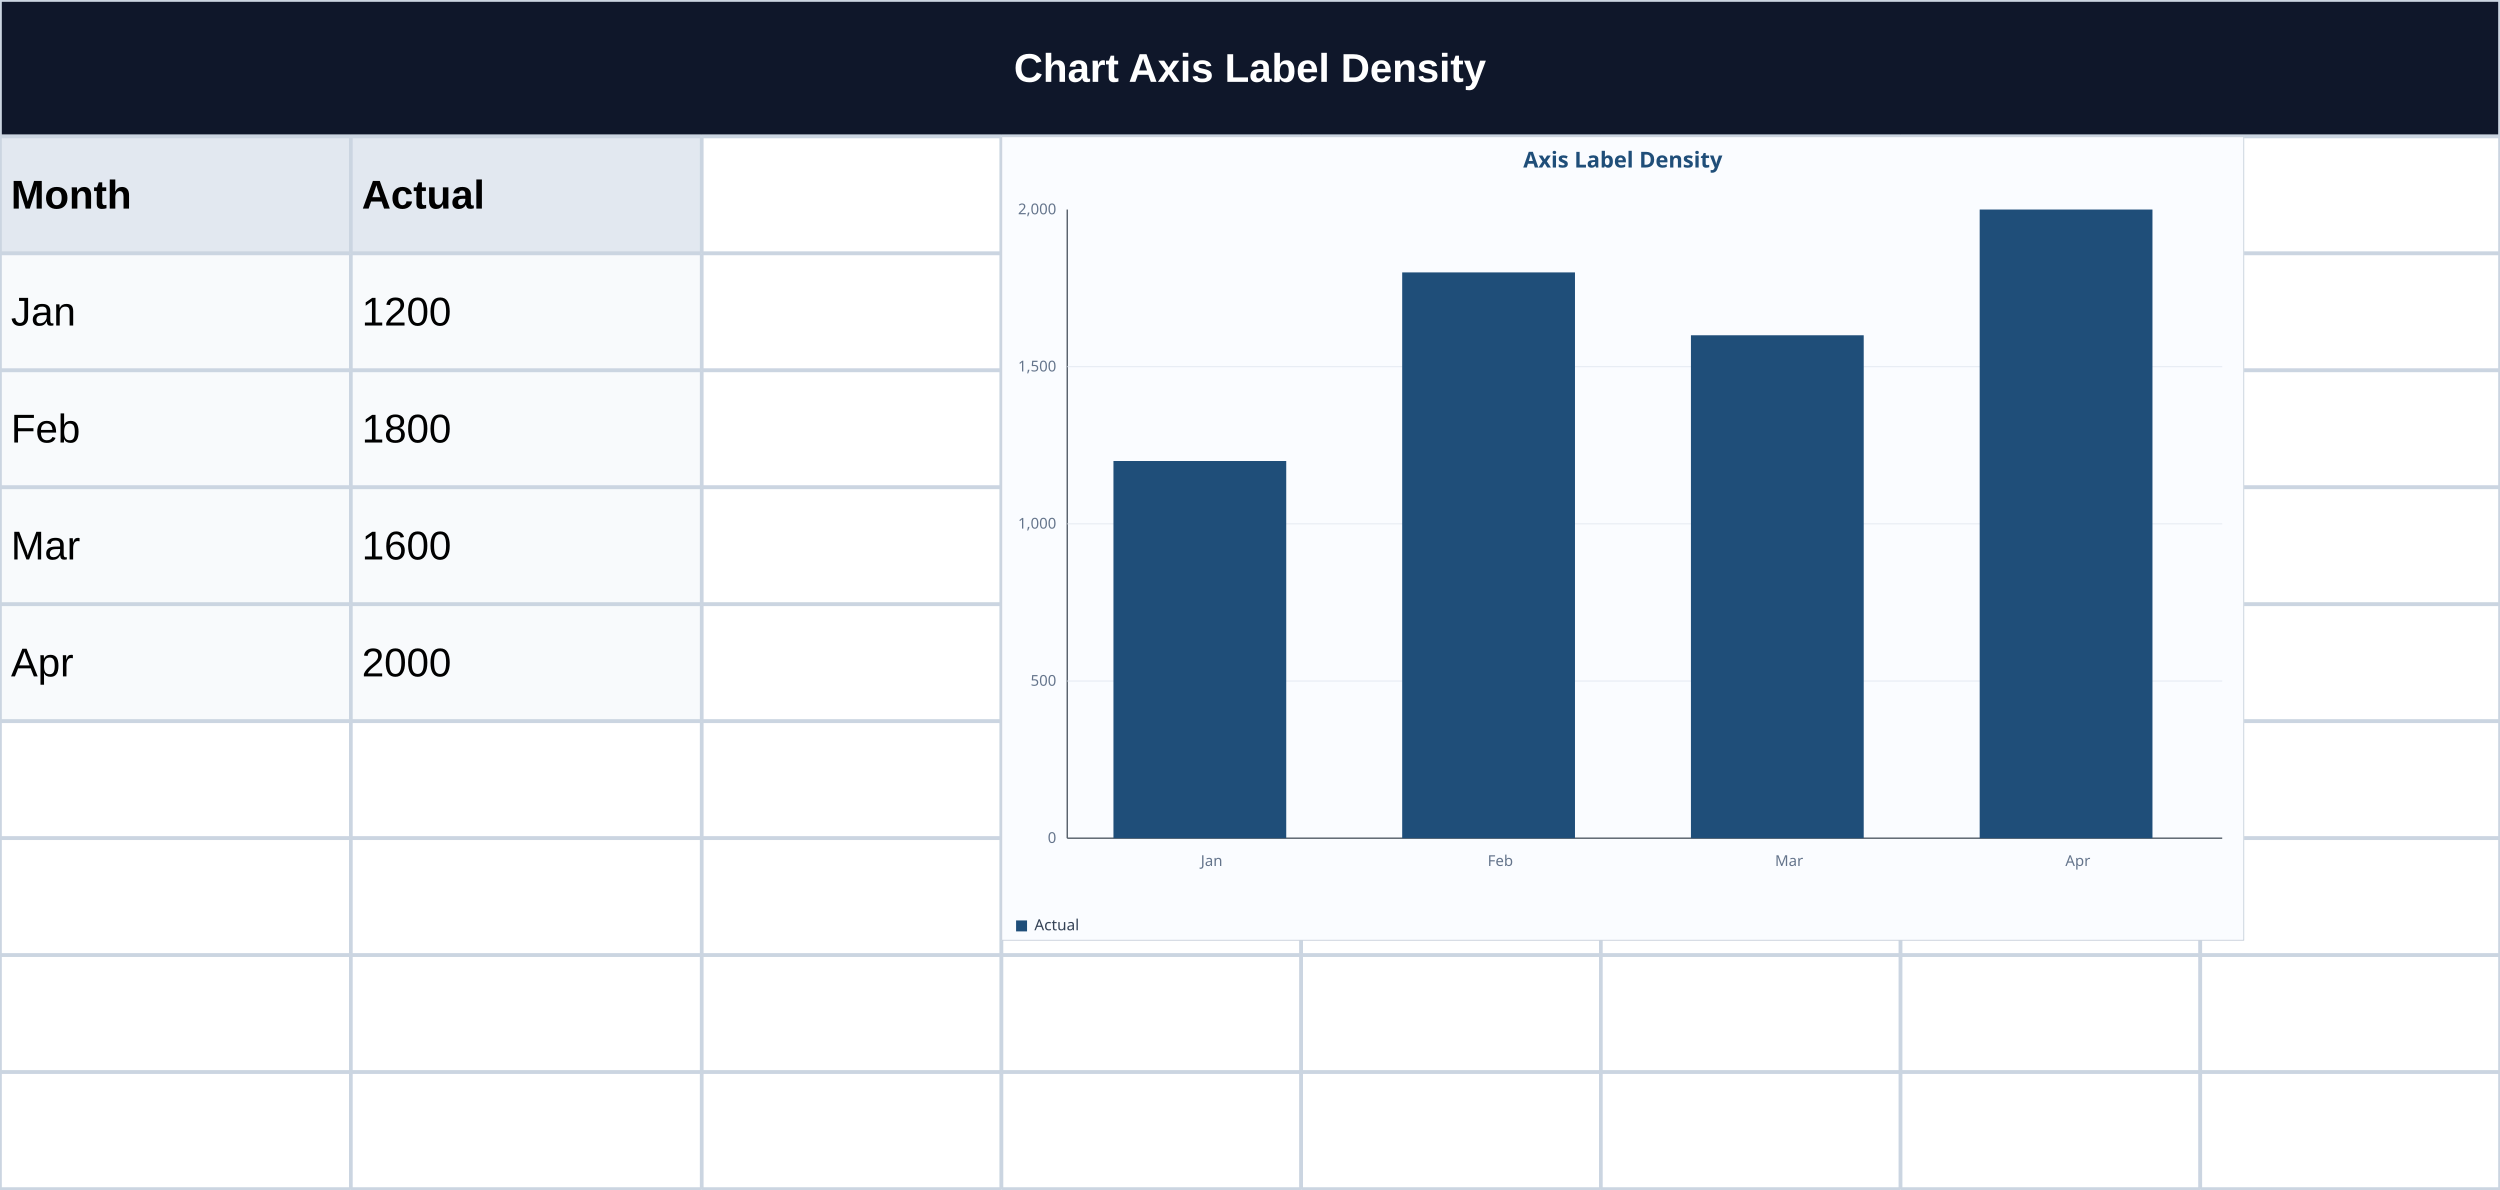
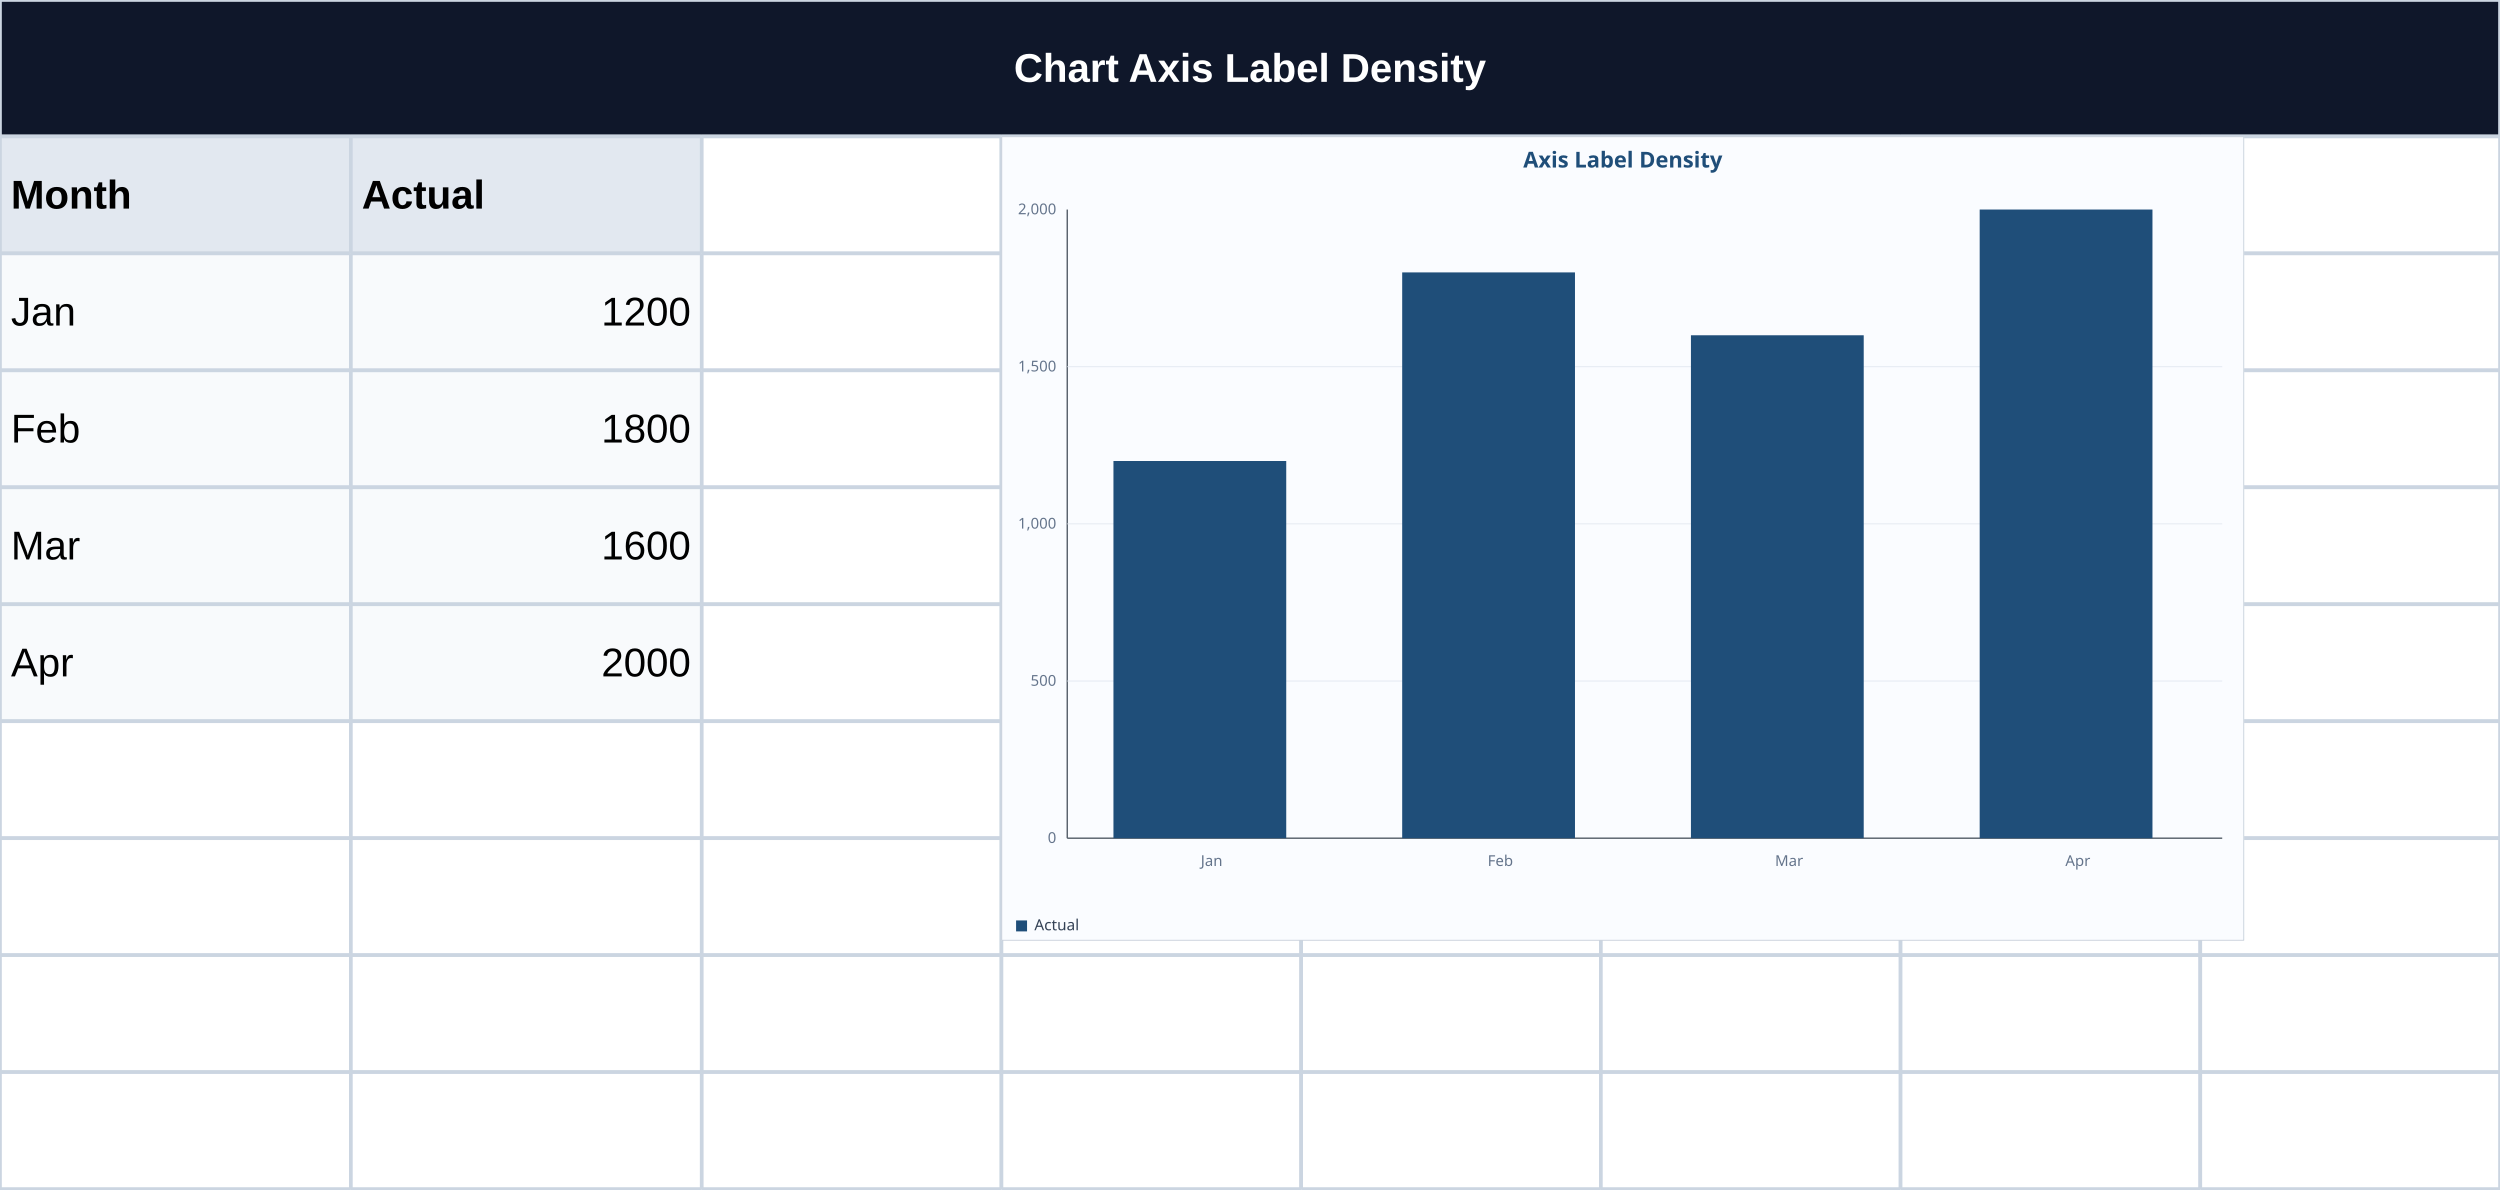
<svg xmlns="http://www.w3.org/2000/svg" width="1368" height="651" viewBox="0 0 1368 651">
  <rect x="0" y="0" width="1368" height="651" fill="#FFFFFF" />
  <rect x="0" y="0" width="1368" height="74.66" fill="#0F172A" />
  <line x1="0" y1="0" x2="1368" y2="0" stroke="#CBD5E1" stroke-width="2" />
  <line x1="1368" y1="0" x2="1368" y2="74.66" stroke="#CBD5E1" stroke-width="2" />
  <line x1="0" y1="74.66" x2="1368" y2="74.66" stroke="#CBD5E1" stroke-width="2" />
  <line x1="0" y1="0" x2="0" y2="74.66" stroke="#CBD5E1" stroke-width="2" />
-   <clipPath id="xl-text-1-1">
-     <rect x="0" y="0" width="1368" height="74.66" />
-   </clipPath>
-   <g clip-path="url(#xl-text-1-1)">
-     <text x="684" y="44.81" fill="#FFFFFF" font-family="Calibri, Arial, sans-serif" font-size="22" text-anchor="middle" font-weight="700">Chart Axis Label Density</text>
-   </g>
  <rect x="0" y="74.66" width="192" height="64" fill="#E2E8F0" />
  <line x1="0" y1="74.66" x2="192" y2="74.66" stroke="#CBD5E1" stroke-width="2" />
  <line x1="192" y1="74.66" x2="192" y2="138.66" stroke="#CBD5E1" stroke-width="2" />
  <line x1="0" y1="138.66" x2="192" y2="138.66" stroke="#CBD5E1" stroke-width="2" />
  <line x1="0" y1="74.66" x2="0" y2="138.66" stroke="#CBD5E1" stroke-width="2" />
-   <clipPath id="xl-text-2-1">
-     <rect x="0" y="74.66" width="192" height="64" />
-   </clipPath>
-   <g clip-path="url(#xl-text-2-1)">
-     <text x="6" y="114.14" fill="#000000" font-family="Calibri, Arial, sans-serif" font-size="22" text-anchor="start" font-weight="700">Month</text>
-   </g>
  <rect x="192" y="74.66" width="192" height="64" fill="#E2E8F0" />
  <line x1="192" y1="74.66" x2="384" y2="74.66" stroke="#CBD5E1" stroke-width="2" />
  <line x1="384" y1="74.66" x2="384" y2="138.66" stroke="#CBD5E1" stroke-width="2" />
  <line x1="192" y1="138.66" x2="384" y2="138.66" stroke="#CBD5E1" stroke-width="2" />
  <line x1="192" y1="74.66" x2="192" y2="138.66" stroke="#CBD5E1" stroke-width="2" />
-   <clipPath id="xl-text-2-2">
-     <rect x="192" y="74.66" width="192" height="64" />
-   </clipPath>
-   <g clip-path="url(#xl-text-2-2)">
-     <text x="198" y="114.14" fill="#000000" font-family="Calibri, Arial, sans-serif" font-size="22" text-anchor="start" font-weight="700">Actual</text>
-   </g>
  <rect x="384" y="74.66" width="164" height="64" fill="#FFFFFF" />
  <line x1="384" y1="74.66" x2="548" y2="74.66" stroke="#CBD5E1" stroke-width="2" />
  <line x1="548" y1="74.66" x2="548" y2="138.66" stroke="#CBD5E1" stroke-width="2" />
  <line x1="384" y1="138.66" x2="548" y2="138.66" stroke="#CBD5E1" stroke-width="2" />
  <line x1="384" y1="74.66" x2="384" y2="138.66" stroke="#CBD5E1" stroke-width="2" />
  <rect x="548" y="74.66" width="164" height="64" fill="#FFFFFF" />
  <line x1="548" y1="74.66" x2="712" y2="74.66" stroke="#CBD5E1" stroke-width="2" />
  <line x1="712" y1="74.66" x2="712" y2="138.66" stroke="#CBD5E1" stroke-width="2" />
  <line x1="548" y1="138.66" x2="712" y2="138.66" stroke="#CBD5E1" stroke-width="2" />
  <line x1="548" y1="74.66" x2="548" y2="138.66" stroke="#CBD5E1" stroke-width="2" />
  <rect x="712" y="74.66" width="164" height="64" fill="#FFFFFF" />
  <line x1="712" y1="74.66" x2="876" y2="74.66" stroke="#CBD5E1" stroke-width="2" />
  <line x1="876" y1="74.66" x2="876" y2="138.66" stroke="#CBD5E1" stroke-width="2" />
  <line x1="712" y1="138.66" x2="876" y2="138.66" stroke="#CBD5E1" stroke-width="2" />
  <line x1="712" y1="74.66" x2="712" y2="138.66" stroke="#CBD5E1" stroke-width="2" />
  <rect x="876" y="74.66" width="164" height="64" fill="#FFFFFF" />
  <line x1="876" y1="74.66" x2="1040" y2="74.66" stroke="#CBD5E1" stroke-width="2" />
  <line x1="1040" y1="74.66" x2="1040" y2="138.66" stroke="#CBD5E1" stroke-width="2" />
  <line x1="876" y1="138.66" x2="1040" y2="138.66" stroke="#CBD5E1" stroke-width="2" />
  <line x1="876" y1="74.66" x2="876" y2="138.66" stroke="#CBD5E1" stroke-width="2" />
  <rect x="1040" y="74.66" width="164" height="64" fill="#FFFFFF" />
  <line x1="1040" y1="74.66" x2="1204" y2="74.66" stroke="#CBD5E1" stroke-width="2" />
  <line x1="1204" y1="74.66" x2="1204" y2="138.66" stroke="#CBD5E1" stroke-width="2" />
  <line x1="1040" y1="138.66" x2="1204" y2="138.66" stroke="#CBD5E1" stroke-width="2" />
  <line x1="1040" y1="74.66" x2="1040" y2="138.66" stroke="#CBD5E1" stroke-width="2" />
  <rect x="1204" y="74.66" width="164" height="64" fill="#FFFFFF" />
  <line x1="1204" y1="74.66" x2="1368" y2="74.66" stroke="#CBD5E1" stroke-width="2" />
  <line x1="1368" y1="74.66" x2="1368" y2="138.66" stroke="#CBD5E1" stroke-width="2" />
  <line x1="1204" y1="138.66" x2="1368" y2="138.66" stroke="#CBD5E1" stroke-width="2" />
  <line x1="1204" y1="74.66" x2="1204" y2="138.66" stroke="#CBD5E1" stroke-width="2" />
  <rect x="0" y="138.66" width="192" height="64" fill="#F8FAFC" />
  <line x1="0" y1="138.66" x2="192" y2="138.66" stroke="#CBD5E1" stroke-width="2" />
  <line x1="192" y1="138.66" x2="192" y2="202.66" stroke="#CBD5E1" stroke-width="2" />
  <line x1="0" y1="202.66" x2="192" y2="202.66" stroke="#CBD5E1" stroke-width="2" />
  <line x1="0" y1="138.66" x2="0" y2="202.66" stroke="#CBD5E1" stroke-width="2" />
-   <clipPath id="xl-text-3-1">
-     <rect x="0" y="138.66" width="192" height="64" />
-   </clipPath>
-   <g clip-path="url(#xl-text-3-1)">
-     <text x="6" y="178.14" fill="#000000" font-family="Calibri, Arial, sans-serif" font-size="22" text-anchor="start">Jan</text>
-   </g>
  <rect x="192" y="138.66" width="192" height="64" fill="#F8FAFC" />
  <line x1="192" y1="138.66" x2="384" y2="138.66" stroke="#CBD5E1" stroke-width="2" />
  <line x1="384" y1="138.66" x2="384" y2="202.66" stroke="#CBD5E1" stroke-width="2" />
  <line x1="192" y1="202.66" x2="384" y2="202.66" stroke="#CBD5E1" stroke-width="2" />
  <line x1="192" y1="138.66" x2="192" y2="202.66" stroke="#CBD5E1" stroke-width="2" />
-   <clipPath id="xl-text-3-2">
-     <rect x="192" y="138.66" width="192" height="64" />
-   </clipPath>
-   <g clip-path="url(#xl-text-3-2)">
-     <text x="198" y="178.14" fill="#000000" font-family="Calibri, Arial, sans-serif" font-size="22" text-anchor="start">1200</text>
-   </g>
  <rect x="384" y="138.66" width="164" height="64" fill="#FFFFFF" />
  <line x1="384" y1="138.66" x2="548" y2="138.66" stroke="#CBD5E1" stroke-width="2" />
  <line x1="548" y1="138.66" x2="548" y2="202.66" stroke="#CBD5E1" stroke-width="2" />
  <line x1="384" y1="202.66" x2="548" y2="202.66" stroke="#CBD5E1" stroke-width="2" />
  <line x1="384" y1="138.66" x2="384" y2="202.66" stroke="#CBD5E1" stroke-width="2" />
  <rect x="548" y="138.66" width="164" height="64" fill="#FFFFFF" />
  <line x1="548" y1="138.66" x2="712" y2="138.66" stroke="#CBD5E1" stroke-width="2" />
  <line x1="712" y1="138.66" x2="712" y2="202.66" stroke="#CBD5E1" stroke-width="2" />
  <line x1="548" y1="202.66" x2="712" y2="202.66" stroke="#CBD5E1" stroke-width="2" />
  <line x1="548" y1="138.66" x2="548" y2="202.66" stroke="#CBD5E1" stroke-width="2" />
  <rect x="712" y="138.66" width="164" height="64" fill="#FFFFFF" />
  <line x1="712" y1="138.66" x2="876" y2="138.66" stroke="#CBD5E1" stroke-width="2" />
  <line x1="876" y1="138.66" x2="876" y2="202.66" stroke="#CBD5E1" stroke-width="2" />
  <line x1="712" y1="202.66" x2="876" y2="202.66" stroke="#CBD5E1" stroke-width="2" />
  <line x1="712" y1="138.66" x2="712" y2="202.66" stroke="#CBD5E1" stroke-width="2" />
  <rect x="876" y="138.66" width="164" height="64" fill="#FFFFFF" />
  <line x1="876" y1="138.66" x2="1040" y2="138.66" stroke="#CBD5E1" stroke-width="2" />
  <line x1="1040" y1="138.66" x2="1040" y2="202.66" stroke="#CBD5E1" stroke-width="2" />
  <line x1="876" y1="202.66" x2="1040" y2="202.66" stroke="#CBD5E1" stroke-width="2" />
  <line x1="876" y1="138.66" x2="876" y2="202.66" stroke="#CBD5E1" stroke-width="2" />
  <rect x="1040" y="138.66" width="164" height="64" fill="#FFFFFF" />
  <line x1="1040" y1="138.66" x2="1204" y2="138.66" stroke="#CBD5E1" stroke-width="2" />
  <line x1="1204" y1="138.66" x2="1204" y2="202.66" stroke="#CBD5E1" stroke-width="2" />
  <line x1="1040" y1="202.66" x2="1204" y2="202.66" stroke="#CBD5E1" stroke-width="2" />
  <line x1="1040" y1="138.66" x2="1040" y2="202.66" stroke="#CBD5E1" stroke-width="2" />
  <rect x="1204" y="138.66" width="164" height="64" fill="#FFFFFF" />
  <line x1="1204" y1="138.66" x2="1368" y2="138.66" stroke="#CBD5E1" stroke-width="2" />
  <line x1="1368" y1="138.66" x2="1368" y2="202.66" stroke="#CBD5E1" stroke-width="2" />
  <line x1="1204" y1="202.66" x2="1368" y2="202.66" stroke="#CBD5E1" stroke-width="2" />
  <line x1="1204" y1="138.66" x2="1204" y2="202.66" stroke="#CBD5E1" stroke-width="2" />
  <rect x="0" y="202.66" width="192" height="64" fill="#F8FAFC" />
  <line x1="0" y1="202.66" x2="192" y2="202.66" stroke="#CBD5E1" stroke-width="2" />
  <line x1="192" y1="202.66" x2="192" y2="266.66" stroke="#CBD5E1" stroke-width="2" />
  <line x1="0" y1="266.66" x2="192" y2="266.66" stroke="#CBD5E1" stroke-width="2" />
  <line x1="0" y1="202.66" x2="0" y2="266.66" stroke="#CBD5E1" stroke-width="2" />
-   <clipPath id="xl-text-4-1">
-     <rect x="0" y="202.66" width="192" height="64" />
-   </clipPath>
-   <g clip-path="url(#xl-text-4-1)">
-     <text x="6" y="242.14" fill="#000000" font-family="Calibri, Arial, sans-serif" font-size="22" text-anchor="start">Feb</text>
-   </g>
  <rect x="192" y="202.66" width="192" height="64" fill="#F8FAFC" />
  <line x1="192" y1="202.66" x2="384" y2="202.66" stroke="#CBD5E1" stroke-width="2" />
  <line x1="384" y1="202.66" x2="384" y2="266.66" stroke="#CBD5E1" stroke-width="2" />
  <line x1="192" y1="266.66" x2="384" y2="266.66" stroke="#CBD5E1" stroke-width="2" />
  <line x1="192" y1="202.66" x2="192" y2="266.66" stroke="#CBD5E1" stroke-width="2" />
-   <clipPath id="xl-text-4-2">
-     <rect x="192" y="202.66" width="192" height="64" />
-   </clipPath>
-   <g clip-path="url(#xl-text-4-2)">
-     <text x="198" y="242.14" fill="#000000" font-family="Calibri, Arial, sans-serif" font-size="22" text-anchor="start">1800</text>
-   </g>
  <rect x="384" y="202.66" width="164" height="64" fill="#FFFFFF" />
  <line x1="384" y1="202.66" x2="548" y2="202.66" stroke="#CBD5E1" stroke-width="2" />
  <line x1="548" y1="202.66" x2="548" y2="266.66" stroke="#CBD5E1" stroke-width="2" />
  <line x1="384" y1="266.66" x2="548" y2="266.66" stroke="#CBD5E1" stroke-width="2" />
  <line x1="384" y1="202.66" x2="384" y2="266.66" stroke="#CBD5E1" stroke-width="2" />
  <rect x="548" y="202.66" width="164" height="64" fill="#FFFFFF" />
  <line x1="548" y1="202.66" x2="712" y2="202.66" stroke="#CBD5E1" stroke-width="2" />
  <line x1="712" y1="202.66" x2="712" y2="266.66" stroke="#CBD5E1" stroke-width="2" />
  <line x1="548" y1="266.66" x2="712" y2="266.66" stroke="#CBD5E1" stroke-width="2" />
  <line x1="548" y1="202.66" x2="548" y2="266.66" stroke="#CBD5E1" stroke-width="2" />
  <rect x="712" y="202.66" width="164" height="64" fill="#FFFFFF" />
  <line x1="712" y1="202.66" x2="876" y2="202.66" stroke="#CBD5E1" stroke-width="2" />
  <line x1="876" y1="202.66" x2="876" y2="266.66" stroke="#CBD5E1" stroke-width="2" />
  <line x1="712" y1="266.66" x2="876" y2="266.66" stroke="#CBD5E1" stroke-width="2" />
  <line x1="712" y1="202.66" x2="712" y2="266.66" stroke="#CBD5E1" stroke-width="2" />
  <rect x="876" y="202.66" width="164" height="64" fill="#FFFFFF" />
  <line x1="876" y1="202.66" x2="1040" y2="202.66" stroke="#CBD5E1" stroke-width="2" />
  <line x1="1040" y1="202.66" x2="1040" y2="266.66" stroke="#CBD5E1" stroke-width="2" />
  <line x1="876" y1="266.66" x2="1040" y2="266.66" stroke="#CBD5E1" stroke-width="2" />
  <line x1="876" y1="202.66" x2="876" y2="266.66" stroke="#CBD5E1" stroke-width="2" />
  <rect x="1040" y="202.66" width="164" height="64" fill="#FFFFFF" />
  <line x1="1040" y1="202.66" x2="1204" y2="202.66" stroke="#CBD5E1" stroke-width="2" />
  <line x1="1204" y1="202.66" x2="1204" y2="266.66" stroke="#CBD5E1" stroke-width="2" />
  <line x1="1040" y1="266.66" x2="1204" y2="266.66" stroke="#CBD5E1" stroke-width="2" />
  <line x1="1040" y1="202.66" x2="1040" y2="266.66" stroke="#CBD5E1" stroke-width="2" />
  <rect x="1204" y="202.66" width="164" height="64" fill="#FFFFFF" />
  <line x1="1204" y1="202.66" x2="1368" y2="202.66" stroke="#CBD5E1" stroke-width="2" />
  <line x1="1368" y1="202.66" x2="1368" y2="266.66" stroke="#CBD5E1" stroke-width="2" />
  <line x1="1204" y1="266.66" x2="1368" y2="266.66" stroke="#CBD5E1" stroke-width="2" />
  <line x1="1204" y1="202.66" x2="1204" y2="266.66" stroke="#CBD5E1" stroke-width="2" />
  <rect x="0" y="266.66" width="192" height="64" fill="#F8FAFC" />
  <line x1="0" y1="266.66" x2="192" y2="266.66" stroke="#CBD5E1" stroke-width="2" />
  <line x1="192" y1="266.66" x2="192" y2="330.66" stroke="#CBD5E1" stroke-width="2" />
  <line x1="0" y1="330.66" x2="192" y2="330.66" stroke="#CBD5E1" stroke-width="2" />
  <line x1="0" y1="266.66" x2="0" y2="330.66" stroke="#CBD5E1" stroke-width="2" />
-   <clipPath id="xl-text-5-1">
-     <rect x="0" y="266.66" width="192" height="64" />
-   </clipPath>
-   <g clip-path="url(#xl-text-5-1)">
-     <text x="6" y="306.14" fill="#000000" font-family="Calibri, Arial, sans-serif" font-size="22" text-anchor="start">Mar</text>
-   </g>
  <rect x="192" y="266.66" width="192" height="64" fill="#F8FAFC" />
  <line x1="192" y1="266.66" x2="384" y2="266.66" stroke="#CBD5E1" stroke-width="2" />
  <line x1="384" y1="266.66" x2="384" y2="330.66" stroke="#CBD5E1" stroke-width="2" />
  <line x1="192" y1="330.66" x2="384" y2="330.66" stroke="#CBD5E1" stroke-width="2" />
  <line x1="192" y1="266.66" x2="192" y2="330.66" stroke="#CBD5E1" stroke-width="2" />
-   <clipPath id="xl-text-5-2">
-     <rect x="192" y="266.66" width="192" height="64" />
-   </clipPath>
-   <g clip-path="url(#xl-text-5-2)">
-     <text x="198" y="306.14" fill="#000000" font-family="Calibri, Arial, sans-serif" font-size="22" text-anchor="start">1600</text>
-   </g>
  <rect x="384" y="266.66" width="164" height="64" fill="#FFFFFF" />
  <line x1="384" y1="266.66" x2="548" y2="266.66" stroke="#CBD5E1" stroke-width="2" />
  <line x1="548" y1="266.66" x2="548" y2="330.66" stroke="#CBD5E1" stroke-width="2" />
  <line x1="384" y1="330.66" x2="548" y2="330.66" stroke="#CBD5E1" stroke-width="2" />
  <line x1="384" y1="266.66" x2="384" y2="330.66" stroke="#CBD5E1" stroke-width="2" />
  <rect x="548" y="266.66" width="164" height="64" fill="#FFFFFF" />
  <line x1="548" y1="266.66" x2="712" y2="266.66" stroke="#CBD5E1" stroke-width="2" />
  <line x1="712" y1="266.66" x2="712" y2="330.66" stroke="#CBD5E1" stroke-width="2" />
  <line x1="548" y1="330.66" x2="712" y2="330.66" stroke="#CBD5E1" stroke-width="2" />
  <line x1="548" y1="266.66" x2="548" y2="330.66" stroke="#CBD5E1" stroke-width="2" />
  <rect x="712" y="266.66" width="164" height="64" fill="#FFFFFF" />
  <line x1="712" y1="266.66" x2="876" y2="266.66" stroke="#CBD5E1" stroke-width="2" />
  <line x1="876" y1="266.66" x2="876" y2="330.66" stroke="#CBD5E1" stroke-width="2" />
  <line x1="712" y1="330.66" x2="876" y2="330.66" stroke="#CBD5E1" stroke-width="2" />
  <line x1="712" y1="266.66" x2="712" y2="330.66" stroke="#CBD5E1" stroke-width="2" />
  <rect x="876" y="266.66" width="164" height="64" fill="#FFFFFF" />
  <line x1="876" y1="266.66" x2="1040" y2="266.66" stroke="#CBD5E1" stroke-width="2" />
  <line x1="1040" y1="266.66" x2="1040" y2="330.66" stroke="#CBD5E1" stroke-width="2" />
  <line x1="876" y1="330.66" x2="1040" y2="330.66" stroke="#CBD5E1" stroke-width="2" />
  <line x1="876" y1="266.66" x2="876" y2="330.66" stroke="#CBD5E1" stroke-width="2" />
  <rect x="1040" y="266.66" width="164" height="64" fill="#FFFFFF" />
  <line x1="1040" y1="266.66" x2="1204" y2="266.66" stroke="#CBD5E1" stroke-width="2" />
  <line x1="1204" y1="266.66" x2="1204" y2="330.66" stroke="#CBD5E1" stroke-width="2" />
  <line x1="1040" y1="330.66" x2="1204" y2="330.66" stroke="#CBD5E1" stroke-width="2" />
  <line x1="1040" y1="266.66" x2="1040" y2="330.66" stroke="#CBD5E1" stroke-width="2" />
  <rect x="1204" y="266.66" width="164" height="64" fill="#FFFFFF" />
  <line x1="1204" y1="266.66" x2="1368" y2="266.66" stroke="#CBD5E1" stroke-width="2" />
  <line x1="1368" y1="266.66" x2="1368" y2="330.66" stroke="#CBD5E1" stroke-width="2" />
  <line x1="1204" y1="330.66" x2="1368" y2="330.66" stroke="#CBD5E1" stroke-width="2" />
  <line x1="1204" y1="266.66" x2="1204" y2="330.66" stroke="#CBD5E1" stroke-width="2" />
  <rect x="0" y="330.66" width="192" height="64" fill="#F8FAFC" />
  <line x1="0" y1="330.66" x2="192" y2="330.66" stroke="#CBD5E1" stroke-width="2" />
  <line x1="192" y1="330.66" x2="192" y2="394.66" stroke="#CBD5E1" stroke-width="2" />
  <line x1="0" y1="394.66" x2="192" y2="394.66" stroke="#CBD5E1" stroke-width="2" />
  <line x1="0" y1="330.66" x2="0" y2="394.66" stroke="#CBD5E1" stroke-width="2" />
-   <clipPath id="xl-text-6-1">
-     <rect x="0" y="330.66" width="192" height="64" />
-   </clipPath>
-   <g clip-path="url(#xl-text-6-1)">
-     <text x="6" y="370.14" fill="#000000" font-family="Calibri, Arial, sans-serif" font-size="22" text-anchor="start">Apr</text>
-   </g>
  <rect x="192" y="330.66" width="192" height="64" fill="#F8FAFC" />
  <line x1="192" y1="330.66" x2="384" y2="330.66" stroke="#CBD5E1" stroke-width="2" />
  <line x1="384" y1="330.66" x2="384" y2="394.66" stroke="#CBD5E1" stroke-width="2" />
  <line x1="192" y1="394.66" x2="384" y2="394.66" stroke="#CBD5E1" stroke-width="2" />
  <line x1="192" y1="330.66" x2="192" y2="394.66" stroke="#CBD5E1" stroke-width="2" />
-   <clipPath id="xl-text-6-2">
-     <rect x="192" y="330.66" width="192" height="64" />
-   </clipPath>
-   <g clip-path="url(#xl-text-6-2)">
-     <text x="198" y="370.14" fill="#000000" font-family="Calibri, Arial, sans-serif" font-size="22" text-anchor="start">2000</text>
-   </g>
  <rect x="384" y="330.66" width="164" height="64" fill="#FFFFFF" />
  <line x1="384" y1="330.66" x2="548" y2="330.66" stroke="#CBD5E1" stroke-width="2" />
  <line x1="548" y1="330.66" x2="548" y2="394.66" stroke="#CBD5E1" stroke-width="2" />
  <line x1="384" y1="394.66" x2="548" y2="394.66" stroke="#CBD5E1" stroke-width="2" />
  <line x1="384" y1="330.66" x2="384" y2="394.66" stroke="#CBD5E1" stroke-width="2" />
  <rect x="548" y="330.66" width="164" height="64" fill="#FFFFFF" />
  <line x1="548" y1="330.66" x2="712" y2="330.66" stroke="#CBD5E1" stroke-width="2" />
  <line x1="712" y1="330.66" x2="712" y2="394.66" stroke="#CBD5E1" stroke-width="2" />
  <line x1="548" y1="394.66" x2="712" y2="394.66" stroke="#CBD5E1" stroke-width="2" />
  <line x1="548" y1="330.66" x2="548" y2="394.66" stroke="#CBD5E1" stroke-width="2" />
  <rect x="712" y="330.66" width="164" height="64" fill="#FFFFFF" />
  <line x1="712" y1="330.66" x2="876" y2="330.66" stroke="#CBD5E1" stroke-width="2" />
  <line x1="876" y1="330.66" x2="876" y2="394.66" stroke="#CBD5E1" stroke-width="2" />
  <line x1="712" y1="394.66" x2="876" y2="394.66" stroke="#CBD5E1" stroke-width="2" />
  <line x1="712" y1="330.66" x2="712" y2="394.66" stroke="#CBD5E1" stroke-width="2" />
  <rect x="876" y="330.66" width="164" height="64" fill="#FFFFFF" />
  <line x1="876" y1="330.66" x2="1040" y2="330.66" stroke="#CBD5E1" stroke-width="2" />
  <line x1="1040" y1="330.66" x2="1040" y2="394.66" stroke="#CBD5E1" stroke-width="2" />
  <line x1="876" y1="394.66" x2="1040" y2="394.66" stroke="#CBD5E1" stroke-width="2" />
  <line x1="876" y1="330.66" x2="876" y2="394.66" stroke="#CBD5E1" stroke-width="2" />
  <rect x="1040" y="330.66" width="164" height="64" fill="#FFFFFF" />
  <line x1="1040" y1="330.66" x2="1204" y2="330.66" stroke="#CBD5E1" stroke-width="2" />
  <line x1="1204" y1="330.66" x2="1204" y2="394.66" stroke="#CBD5E1" stroke-width="2" />
  <line x1="1040" y1="394.66" x2="1204" y2="394.66" stroke="#CBD5E1" stroke-width="2" />
  <line x1="1040" y1="330.66" x2="1040" y2="394.66" stroke="#CBD5E1" stroke-width="2" />
  <rect x="1204" y="330.66" width="164" height="64" fill="#FFFFFF" />
  <line x1="1204" y1="330.66" x2="1368" y2="330.66" stroke="#CBD5E1" stroke-width="2" />
  <line x1="1368" y1="330.66" x2="1368" y2="394.66" stroke="#CBD5E1" stroke-width="2" />
  <line x1="1204" y1="394.66" x2="1368" y2="394.66" stroke="#CBD5E1" stroke-width="2" />
  <line x1="1204" y1="330.66" x2="1204" y2="394.66" stroke="#CBD5E1" stroke-width="2" />
  <rect x="0" y="394.66" width="192" height="64" fill="#FFFFFF" />
  <line x1="0" y1="394.66" x2="192" y2="394.66" stroke="#CBD5E1" stroke-width="2" />
  <line x1="192" y1="394.66" x2="192" y2="458.66" stroke="#CBD5E1" stroke-width="2" />
  <line x1="0" y1="458.66" x2="192" y2="458.66" stroke="#CBD5E1" stroke-width="2" />
  <line x1="0" y1="394.66" x2="0" y2="458.66" stroke="#CBD5E1" stroke-width="2" />
  <rect x="192" y="394.66" width="192" height="64" fill="#FFFFFF" />
  <line x1="192" y1="394.66" x2="384" y2="394.66" stroke="#CBD5E1" stroke-width="2" />
  <line x1="384" y1="394.66" x2="384" y2="458.66" stroke="#CBD5E1" stroke-width="2" />
  <line x1="192" y1="458.66" x2="384" y2="458.66" stroke="#CBD5E1" stroke-width="2" />
  <line x1="192" y1="394.66" x2="192" y2="458.66" stroke="#CBD5E1" stroke-width="2" />
  <rect x="384" y="394.66" width="164" height="64" fill="#FFFFFF" />
  <line x1="384" y1="394.66" x2="548" y2="394.66" stroke="#CBD5E1" stroke-width="2" />
  <line x1="548" y1="394.66" x2="548" y2="458.66" stroke="#CBD5E1" stroke-width="2" />
  <line x1="384" y1="458.66" x2="548" y2="458.66" stroke="#CBD5E1" stroke-width="2" />
  <line x1="384" y1="394.66" x2="384" y2="458.66" stroke="#CBD5E1" stroke-width="2" />
  <rect x="548" y="394.66" width="164" height="64" fill="#FFFFFF" />
  <line x1="548" y1="394.66" x2="712" y2="394.66" stroke="#CBD5E1" stroke-width="2" />
  <line x1="712" y1="394.66" x2="712" y2="458.66" stroke="#CBD5E1" stroke-width="2" />
  <line x1="548" y1="458.66" x2="712" y2="458.66" stroke="#CBD5E1" stroke-width="2" />
  <line x1="548" y1="394.66" x2="548" y2="458.66" stroke="#CBD5E1" stroke-width="2" />
  <rect x="712" y="394.66" width="164" height="64" fill="#FFFFFF" />
  <line x1="712" y1="394.66" x2="876" y2="394.66" stroke="#CBD5E1" stroke-width="2" />
  <line x1="876" y1="394.66" x2="876" y2="458.66" stroke="#CBD5E1" stroke-width="2" />
  <line x1="712" y1="458.66" x2="876" y2="458.66" stroke="#CBD5E1" stroke-width="2" />
  <line x1="712" y1="394.66" x2="712" y2="458.66" stroke="#CBD5E1" stroke-width="2" />
  <rect x="876" y="394.66" width="164" height="64" fill="#FFFFFF" />
  <line x1="876" y1="394.66" x2="1040" y2="394.66" stroke="#CBD5E1" stroke-width="2" />
  <line x1="1040" y1="394.66" x2="1040" y2="458.66" stroke="#CBD5E1" stroke-width="2" />
  <line x1="876" y1="458.66" x2="1040" y2="458.66" stroke="#CBD5E1" stroke-width="2" />
  <line x1="876" y1="394.66" x2="876" y2="458.66" stroke="#CBD5E1" stroke-width="2" />
  <rect x="1040" y="394.66" width="164" height="64" fill="#FFFFFF" />
  <line x1="1040" y1="394.66" x2="1204" y2="394.66" stroke="#CBD5E1" stroke-width="2" />
  <line x1="1204" y1="394.66" x2="1204" y2="458.66" stroke="#CBD5E1" stroke-width="2" />
  <line x1="1040" y1="458.66" x2="1204" y2="458.66" stroke="#CBD5E1" stroke-width="2" />
  <line x1="1040" y1="394.66" x2="1040" y2="458.66" stroke="#CBD5E1" stroke-width="2" />
  <rect x="1204" y="394.66" width="164" height="64" fill="#FFFFFF" />
  <line x1="1204" y1="394.66" x2="1368" y2="394.66" stroke="#CBD5E1" stroke-width="2" />
  <line x1="1368" y1="394.66" x2="1368" y2="458.66" stroke="#CBD5E1" stroke-width="2" />
  <line x1="1204" y1="458.66" x2="1368" y2="458.66" stroke="#CBD5E1" stroke-width="2" />
  <line x1="1204" y1="394.66" x2="1204" y2="458.66" stroke="#CBD5E1" stroke-width="2" />
  <rect x="0" y="458.66" width="192" height="64" fill="#FFFFFF" />
  <line x1="0" y1="458.66" x2="192" y2="458.66" stroke="#CBD5E1" stroke-width="2" />
  <line x1="192" y1="458.66" x2="192" y2="522.66" stroke="#CBD5E1" stroke-width="2" />
  <line x1="0" y1="522.66" x2="192" y2="522.66" stroke="#CBD5E1" stroke-width="2" />
  <line x1="0" y1="458.66" x2="0" y2="522.66" stroke="#CBD5E1" stroke-width="2" />
  <rect x="192" y="458.66" width="192" height="64" fill="#FFFFFF" />
  <line x1="192" y1="458.66" x2="384" y2="458.66" stroke="#CBD5E1" stroke-width="2" />
  <line x1="384" y1="458.66" x2="384" y2="522.66" stroke="#CBD5E1" stroke-width="2" />
  <line x1="192" y1="522.66" x2="384" y2="522.66" stroke="#CBD5E1" stroke-width="2" />
  <line x1="192" y1="458.66" x2="192" y2="522.66" stroke="#CBD5E1" stroke-width="2" />
  <rect x="384" y="458.66" width="164" height="64" fill="#FFFFFF" />
  <line x1="384" y1="458.66" x2="548" y2="458.66" stroke="#CBD5E1" stroke-width="2" />
  <line x1="548" y1="458.66" x2="548" y2="522.66" stroke="#CBD5E1" stroke-width="2" />
  <line x1="384" y1="522.66" x2="548" y2="522.66" stroke="#CBD5E1" stroke-width="2" />
  <line x1="384" y1="458.66" x2="384" y2="522.66" stroke="#CBD5E1" stroke-width="2" />
  <rect x="548" y="458.66" width="164" height="64" fill="#FFFFFF" />
  <line x1="548" y1="458.66" x2="712" y2="458.66" stroke="#CBD5E1" stroke-width="2" />
  <line x1="712" y1="458.66" x2="712" y2="522.66" stroke="#CBD5E1" stroke-width="2" />
  <line x1="548" y1="522.66" x2="712" y2="522.66" stroke="#CBD5E1" stroke-width="2" />
  <line x1="548" y1="458.66" x2="548" y2="522.66" stroke="#CBD5E1" stroke-width="2" />
  <rect x="712" y="458.66" width="164" height="64" fill="#FFFFFF" />
  <line x1="712" y1="458.66" x2="876" y2="458.66" stroke="#CBD5E1" stroke-width="2" />
  <line x1="876" y1="458.66" x2="876" y2="522.66" stroke="#CBD5E1" stroke-width="2" />
  <line x1="712" y1="522.66" x2="876" y2="522.66" stroke="#CBD5E1" stroke-width="2" />
  <line x1="712" y1="458.66" x2="712" y2="522.66" stroke="#CBD5E1" stroke-width="2" />
  <rect x="876" y="458.66" width="164" height="64" fill="#FFFFFF" />
  <line x1="876" y1="458.66" x2="1040" y2="458.66" stroke="#CBD5E1" stroke-width="2" />
  <line x1="1040" y1="458.66" x2="1040" y2="522.66" stroke="#CBD5E1" stroke-width="2" />
  <line x1="876" y1="522.66" x2="1040" y2="522.66" stroke="#CBD5E1" stroke-width="2" />
  <line x1="876" y1="458.66" x2="876" y2="522.66" stroke="#CBD5E1" stroke-width="2" />
  <rect x="1040" y="458.66" width="164" height="64" fill="#FFFFFF" />
  <line x1="1040" y1="458.66" x2="1204" y2="458.66" stroke="#CBD5E1" stroke-width="2" />
  <line x1="1204" y1="458.66" x2="1204" y2="522.66" stroke="#CBD5E1" stroke-width="2" />
  <line x1="1040" y1="522.66" x2="1204" y2="522.66" stroke="#CBD5E1" stroke-width="2" />
  <line x1="1040" y1="458.66" x2="1040" y2="522.66" stroke="#CBD5E1" stroke-width="2" />
  <rect x="1204" y="458.66" width="164" height="64" fill="#FFFFFF" />
  <line x1="1204" y1="458.66" x2="1368" y2="458.66" stroke="#CBD5E1" stroke-width="2" />
  <line x1="1368" y1="458.66" x2="1368" y2="522.66" stroke="#CBD5E1" stroke-width="2" />
  <line x1="1204" y1="522.66" x2="1368" y2="522.66" stroke="#CBD5E1" stroke-width="2" />
  <line x1="1204" y1="458.66" x2="1204" y2="522.66" stroke="#CBD5E1" stroke-width="2" />
  <rect x="0" y="522.66" width="192" height="64" fill="#FFFFFF" />
  <line x1="0" y1="522.66" x2="192" y2="522.66" stroke="#CBD5E1" stroke-width="2" />
  <line x1="192" y1="522.66" x2="192" y2="586.66" stroke="#CBD5E1" stroke-width="2" />
  <line x1="0" y1="586.66" x2="192" y2="586.66" stroke="#CBD5E1" stroke-width="2" />
  <line x1="0" y1="522.66" x2="0" y2="586.66" stroke="#CBD5E1" stroke-width="2" />
  <rect x="192" y="522.66" width="192" height="64" fill="#FFFFFF" />
  <line x1="192" y1="522.66" x2="384" y2="522.66" stroke="#CBD5E1" stroke-width="2" />
  <line x1="384" y1="522.66" x2="384" y2="586.66" stroke="#CBD5E1" stroke-width="2" />
  <line x1="192" y1="586.66" x2="384" y2="586.66" stroke="#CBD5E1" stroke-width="2" />
  <line x1="192" y1="522.66" x2="192" y2="586.66" stroke="#CBD5E1" stroke-width="2" />
  <rect x="384" y="522.66" width="164" height="64" fill="#FFFFFF" />
  <line x1="384" y1="522.66" x2="548" y2="522.66" stroke="#CBD5E1" stroke-width="2" />
  <line x1="548" y1="522.66" x2="548" y2="586.66" stroke="#CBD5E1" stroke-width="2" />
  <line x1="384" y1="586.66" x2="548" y2="586.66" stroke="#CBD5E1" stroke-width="2" />
  <line x1="384" y1="522.66" x2="384" y2="586.66" stroke="#CBD5E1" stroke-width="2" />
  <rect x="548" y="522.66" width="164" height="64" fill="#FFFFFF" />
  <line x1="548" y1="522.66" x2="712" y2="522.66" stroke="#CBD5E1" stroke-width="2" />
  <line x1="712" y1="522.66" x2="712" y2="586.66" stroke="#CBD5E1" stroke-width="2" />
  <line x1="548" y1="586.66" x2="712" y2="586.66" stroke="#CBD5E1" stroke-width="2" />
  <line x1="548" y1="522.66" x2="548" y2="586.66" stroke="#CBD5E1" stroke-width="2" />
  <rect x="712" y="522.66" width="164" height="64" fill="#FFFFFF" />
  <line x1="712" y1="522.66" x2="876" y2="522.66" stroke="#CBD5E1" stroke-width="2" />
  <line x1="876" y1="522.66" x2="876" y2="586.66" stroke="#CBD5E1" stroke-width="2" />
  <line x1="712" y1="586.66" x2="876" y2="586.66" stroke="#CBD5E1" stroke-width="2" />
  <line x1="712" y1="522.66" x2="712" y2="586.66" stroke="#CBD5E1" stroke-width="2" />
  <rect x="876" y="522.66" width="164" height="64" fill="#FFFFFF" />
  <line x1="876" y1="522.66" x2="1040" y2="522.66" stroke="#CBD5E1" stroke-width="2" />
  <line x1="1040" y1="522.66" x2="1040" y2="586.66" stroke="#CBD5E1" stroke-width="2" />
  <line x1="876" y1="586.66" x2="1040" y2="586.66" stroke="#CBD5E1" stroke-width="2" />
  <line x1="876" y1="522.66" x2="876" y2="586.66" stroke="#CBD5E1" stroke-width="2" />
  <rect x="1040" y="522.66" width="164" height="64" fill="#FFFFFF" />
  <line x1="1040" y1="522.66" x2="1204" y2="522.66" stroke="#CBD5E1" stroke-width="2" />
  <line x1="1204" y1="522.66" x2="1204" y2="586.66" stroke="#CBD5E1" stroke-width="2" />
  <line x1="1040" y1="586.66" x2="1204" y2="586.66" stroke="#CBD5E1" stroke-width="2" />
  <line x1="1040" y1="522.66" x2="1040" y2="586.66" stroke="#CBD5E1" stroke-width="2" />
  <rect x="1204" y="522.66" width="164" height="64" fill="#FFFFFF" />
  <line x1="1204" y1="522.66" x2="1368" y2="522.66" stroke="#CBD5E1" stroke-width="2" />
  <line x1="1368" y1="522.66" x2="1368" y2="586.66" stroke="#CBD5E1" stroke-width="2" />
  <line x1="1204" y1="586.66" x2="1368" y2="586.66" stroke="#CBD5E1" stroke-width="2" />
  <line x1="1204" y1="522.66" x2="1204" y2="586.66" stroke="#CBD5E1" stroke-width="2" />
  <rect x="0" y="586.66" width="192" height="64" fill="#FFFFFF" />
  <line x1="0" y1="586.66" x2="192" y2="586.66" stroke="#CBD5E1" stroke-width="2" />
  <line x1="192" y1="586.66" x2="192" y2="650.66" stroke="#CBD5E1" stroke-width="2" />
  <line x1="0" y1="650.66" x2="192" y2="650.66" stroke="#CBD5E1" stroke-width="2" />
  <line x1="0" y1="586.66" x2="0" y2="650.66" stroke="#CBD5E1" stroke-width="2" />
  <rect x="192" y="586.66" width="192" height="64" fill="#FFFFFF" />
  <line x1="192" y1="586.66" x2="384" y2="586.66" stroke="#CBD5E1" stroke-width="2" />
  <line x1="384" y1="586.66" x2="384" y2="650.66" stroke="#CBD5E1" stroke-width="2" />
  <line x1="192" y1="650.66" x2="384" y2="650.66" stroke="#CBD5E1" stroke-width="2" />
  <line x1="192" y1="586.66" x2="192" y2="650.66" stroke="#CBD5E1" stroke-width="2" />
  <rect x="384" y="586.66" width="164" height="64" fill="#FFFFFF" />
  <line x1="384" y1="586.66" x2="548" y2="586.66" stroke="#CBD5E1" stroke-width="2" />
  <line x1="548" y1="586.66" x2="548" y2="650.66" stroke="#CBD5E1" stroke-width="2" />
  <line x1="384" y1="650.66" x2="548" y2="650.66" stroke="#CBD5E1" stroke-width="2" />
  <line x1="384" y1="586.66" x2="384" y2="650.66" stroke="#CBD5E1" stroke-width="2" />
  <rect x="548" y="586.66" width="164" height="64" fill="#FFFFFF" />
  <line x1="548" y1="586.66" x2="712" y2="586.66" stroke="#CBD5E1" stroke-width="2" />
  <line x1="712" y1="586.66" x2="712" y2="650.66" stroke="#CBD5E1" stroke-width="2" />
  <line x1="548" y1="650.66" x2="712" y2="650.66" stroke="#CBD5E1" stroke-width="2" />
  <line x1="548" y1="586.66" x2="548" y2="650.66" stroke="#CBD5E1" stroke-width="2" />
  <rect x="712" y="586.66" width="164" height="64" fill="#FFFFFF" />
  <line x1="712" y1="586.66" x2="876" y2="586.66" stroke="#CBD5E1" stroke-width="2" />
  <line x1="876" y1="586.66" x2="876" y2="650.66" stroke="#CBD5E1" stroke-width="2" />
  <line x1="712" y1="650.66" x2="876" y2="650.66" stroke="#CBD5E1" stroke-width="2" />
  <line x1="712" y1="586.66" x2="712" y2="650.66" stroke="#CBD5E1" stroke-width="2" />
  <rect x="876" y="586.66" width="164" height="64" fill="#FFFFFF" />
  <line x1="876" y1="586.66" x2="1040" y2="586.66" stroke="#CBD5E1" stroke-width="2" />
  <line x1="1040" y1="586.66" x2="1040" y2="650.66" stroke="#CBD5E1" stroke-width="2" />
  <line x1="876" y1="650.66" x2="1040" y2="650.66" stroke="#CBD5E1" stroke-width="2" />
  <line x1="876" y1="586.66" x2="876" y2="650.66" stroke="#CBD5E1" stroke-width="2" />
  <rect x="1040" y="586.66" width="164" height="64" fill="#FFFFFF" />
  <line x1="1040" y1="586.66" x2="1204" y2="586.66" stroke="#CBD5E1" stroke-width="2" />
  <line x1="1204" y1="586.66" x2="1204" y2="650.66" stroke="#CBD5E1" stroke-width="2" />
  <line x1="1040" y1="650.66" x2="1204" y2="650.66" stroke="#CBD5E1" stroke-width="2" />
  <line x1="1040" y1="586.66" x2="1040" y2="650.66" stroke="#CBD5E1" stroke-width="2" />
  <rect x="1204" y="586.66" width="164" height="64" fill="#FFFFFF" />
  <line x1="1204" y1="586.66" x2="1368" y2="586.66" stroke="#CBD5E1" stroke-width="2" />
  <line x1="1368" y1="586.66" x2="1368" y2="650.66" stroke="#CBD5E1" stroke-width="2" />
  <line x1="1204" y1="650.66" x2="1368" y2="650.66" stroke="#CBD5E1" stroke-width="2" />
  <line x1="1204" y1="586.66" x2="1204" y2="650.66" stroke="#CBD5E1" stroke-width="2" />
+   <clipPath id="xl-text-1-1">
+     <rect x="0" y="0" width="1368" height="74.66" />
+   </clipPath>
+   <g clip-path="url(#xl-text-1-1)">
+     <text x="684" y="44.81" fill="#FFFFFF" font-family="Calibri, Arial, sans-serif" font-size="22" text-anchor="middle" font-weight="700">Chart Axis Label Density</text>
+   </g>
+   <clipPath id="xl-text-2-1">
+     <rect x="0" y="74.66" width="192" height="64" />
+   </clipPath>
+   <g clip-path="url(#xl-text-2-1)">
+     <text x="6" y="114.14" fill="#000000" font-family="Calibri, Arial, sans-serif" font-size="22" text-anchor="start" font-weight="700">Month</text>
+   </g>
+   <clipPath id="xl-text-2-2">
+     <rect x="192" y="74.66" width="356" height="64" />
+   </clipPath>
+   <g clip-path="url(#xl-text-2-2)">
+     <text x="198" y="114.14" fill="#000000" font-family="Calibri, Arial, sans-serif" font-size="22" text-anchor="start" font-weight="700">Actual</text>
+   </g>
+   <clipPath id="xl-text-3-1">
+     <rect x="0" y="138.66" width="192" height="64" />
+   </clipPath>
+   <g clip-path="url(#xl-text-3-1)">
+     <text x="6" y="178.14" fill="#000000" font-family="Calibri, Arial, sans-serif" font-size="22" text-anchor="start">Jan</text>
+   </g>
+   <clipPath id="xl-text-3-2">
+     <rect x="192" y="138.66" width="192" height="64" />
+   </clipPath>
+   <g clip-path="url(#xl-text-3-2)">
+     <text x="378" y="178.14" fill="#000000" font-family="Calibri, Arial, sans-serif" font-size="22" text-anchor="end">1200</text>
+   </g>
+   <clipPath id="xl-text-4-1">
+     <rect x="0" y="202.66" width="192" height="64" />
+   </clipPath>
+   <g clip-path="url(#xl-text-4-1)">
+     <text x="6" y="242.14" fill="#000000" font-family="Calibri, Arial, sans-serif" font-size="22" text-anchor="start">Feb</text>
+   </g>
+   <clipPath id="xl-text-4-2">
+     <rect x="192" y="202.66" width="192" height="64" />
+   </clipPath>
+   <g clip-path="url(#xl-text-4-2)">
+     <text x="378" y="242.14" fill="#000000" font-family="Calibri, Arial, sans-serif" font-size="22" text-anchor="end">1800</text>
+   </g>
+   <clipPath id="xl-text-5-1">
+     <rect x="0" y="266.66" width="192" height="64" />
+   </clipPath>
+   <g clip-path="url(#xl-text-5-1)">
+     <text x="6" y="306.14" fill="#000000" font-family="Calibri, Arial, sans-serif" font-size="22" text-anchor="start">Mar</text>
+   </g>
+   <clipPath id="xl-text-5-2">
+     <rect x="192" y="266.66" width="192" height="64" />
+   </clipPath>
+   <g clip-path="url(#xl-text-5-2)">
+     <text x="378" y="306.14" fill="#000000" font-family="Calibri, Arial, sans-serif" font-size="22" text-anchor="end">1600</text>
+   </g>
+   <clipPath id="xl-text-6-1">
+     <rect x="0" y="330.66" width="192" height="64" />
+   </clipPath>
+   <g clip-path="url(#xl-text-6-1)">
+     <text x="6" y="370.14" fill="#000000" font-family="Calibri, Arial, sans-serif" font-size="22" text-anchor="start">Apr</text>
+   </g>
+   <clipPath id="xl-text-6-2">
+     <rect x="192" y="330.66" width="192" height="64" />
+   </clipPath>
+   <g clip-path="url(#xl-text-6-2)">
+     <text x="378" y="370.14" fill="#000000" font-family="Calibri, Arial, sans-serif" font-size="22" text-anchor="end">2000</text>
+   </g>
  <svg x="548" y="74.66" width="680" height="440" viewBox="0 0 680 440">
    <rect x="0" y="0" width="680" height="440" fill="#FAFCFF" stroke="#B7C2CF" stroke-width="0.75" />
    <text x="340" y="17" font-family="Aptos" font-size="12" text-anchor="middle" fill="#1F4E79" font-weight="700">Axis Label Density</text>
    <line x1="36" y1="384" x2="668" y2="384" fill="none" stroke="#505A64" stroke-width="0.75" />
    <line x1="36" y1="40" x2="36" y2="384" fill="none" stroke="#505A64" stroke-width="0.75" />
    <line x1="36" y1="126" x2="668" y2="126" fill="none" stroke="#E2E8F0" stroke-width="0.5" />
    <line x1="36" y1="212" x2="668" y2="212" fill="none" stroke="#E2E8F0" stroke-width="0.5" />
    <line x1="36" y1="298" x2="668" y2="298" fill="none" stroke="#E2E8F0" stroke-width="0.5" />
    <rect x="61.28" y="177.6" width="94.547" height="206.4" fill="#1F4E79" stroke="none" />
    <rect x="219.28" y="74.4" width="94.547" height="309.6" fill="#1F4E79" stroke="none" />
    <rect x="377.28" y="108.8" width="94.547" height="275.2" fill="#1F4E79" stroke="none" />
    <rect x="535.28" y="40" width="94.547" height="344" fill="#1F4E79" stroke="none" />
    <text x="30" y="42.6" font-family="Aptos" font-size="8.2" text-anchor="end" fill="#64748B">2,000</text>
    <text x="30" y="128.6" font-family="Aptos" font-size="8.2" text-anchor="end" fill="#64748B">1,500</text>
    <text x="30" y="214.6" font-family="Aptos" font-size="8.2" text-anchor="end" fill="#64748B">1,000</text>
    <text x="30" y="300.6" font-family="Aptos" font-size="8.2" text-anchor="end" fill="#64748B">500</text>
    <text x="30" y="386.6" font-family="Aptos" font-size="8.2" text-anchor="end" fill="#64748B">0</text>
    <text x="115" y="399.2" font-family="Aptos" font-size="8.2" text-anchor="middle" fill="#64748B">Jan</text>
    <text x="273" y="399.2" font-family="Aptos" font-size="8.2" text-anchor="middle" fill="#64748B">Feb</text>
    <text x="431" y="399.2" font-family="Aptos" font-size="8.2" text-anchor="middle" fill="#64748B">Mar</text>
    <text x="589" y="399.2" font-family="Aptos" font-size="8.2" text-anchor="middle" fill="#64748B">Apr</text>
    <rect x="8" y="429" width="6" height="6" fill="#1F4E79" stroke="none" />
    <text x="18" y="434.4" font-family="Aptos" font-size="8.4" text-anchor="start" fill="#334155">Actual</text>
  </svg>
</svg>
